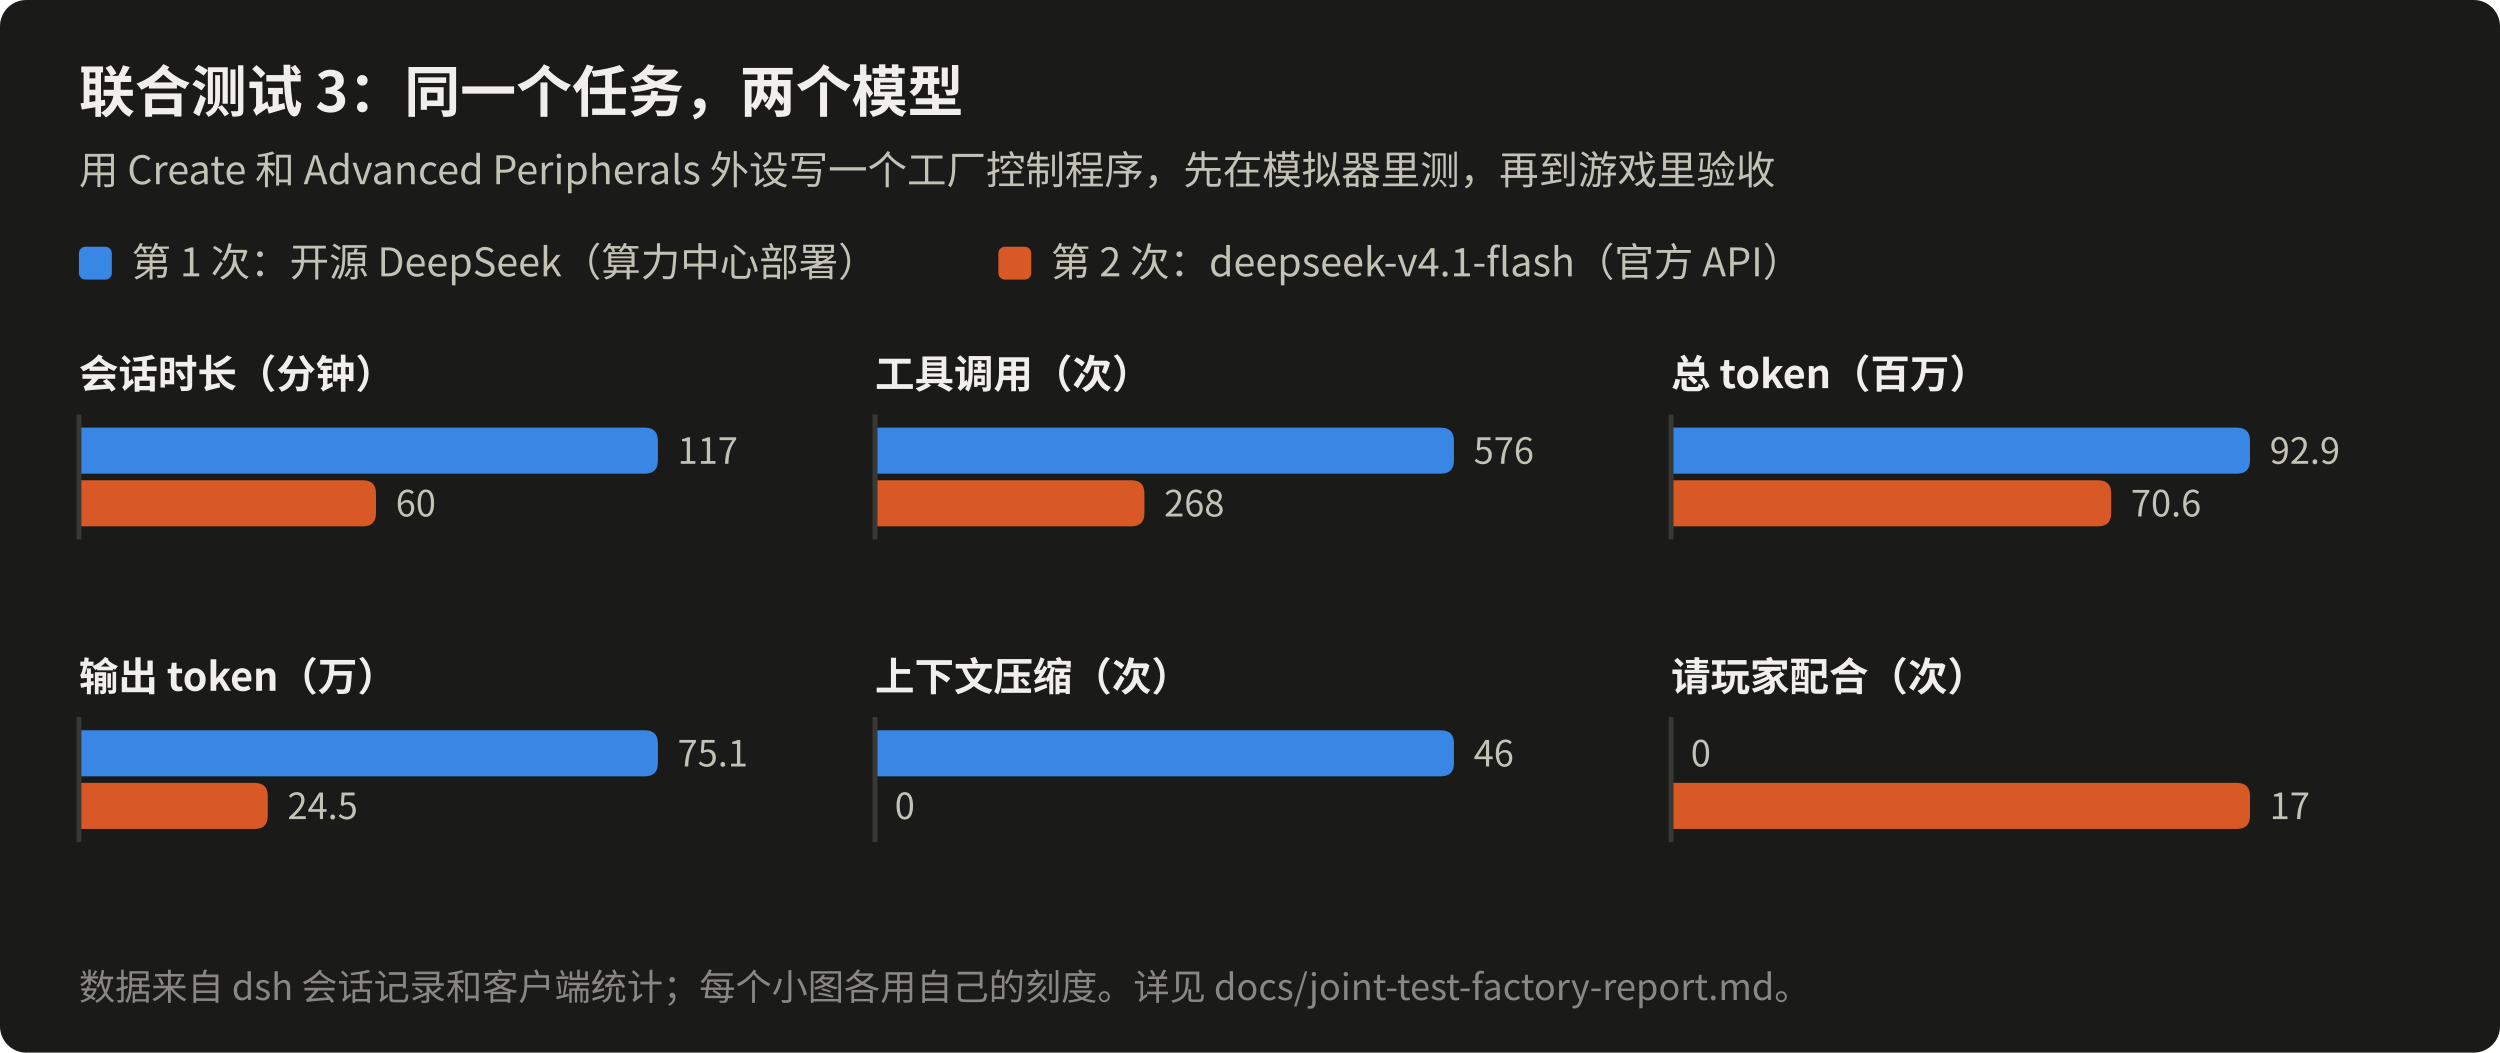
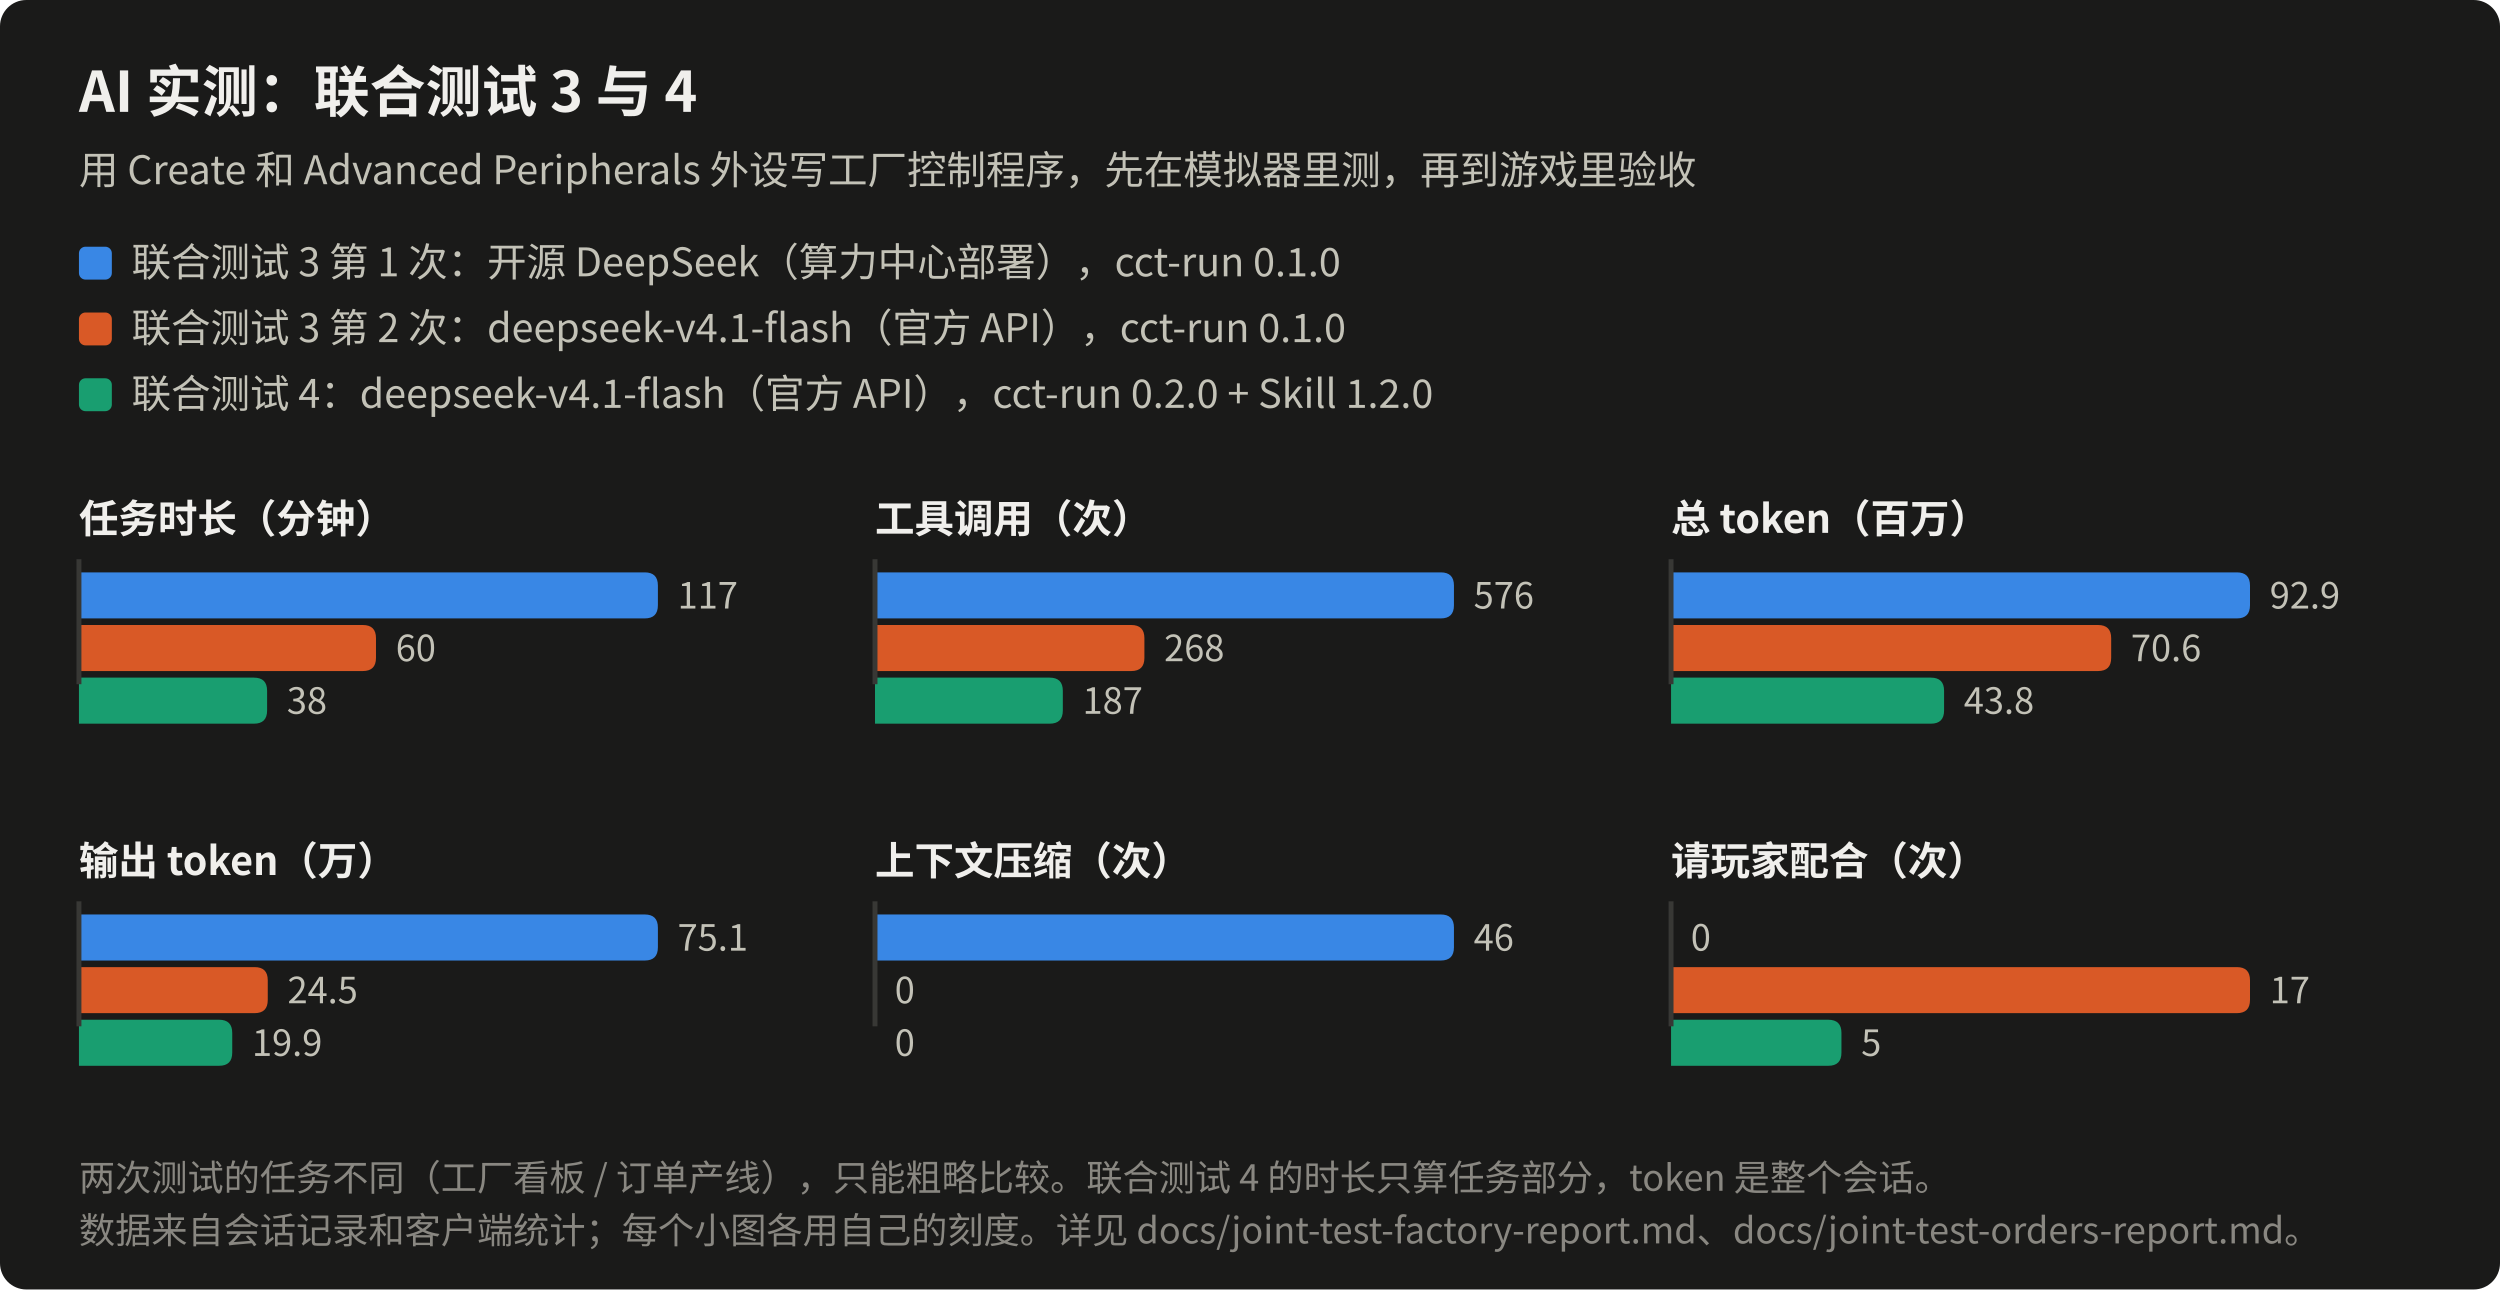
- <svg xmlns="http://www.w3.org/2000/svg" width="760" height="320" viewBox="0 0 760 320" font-family="system-ui, -apple-system, &quot;Segoe UI&quot;, &quot;Microsoft YaHei&quot;, &quot;PingFang SC&quot;, &quot;Noto Sans CJK SC&quot;, sans-serif" role="img" aria-label="联合测试 3：同一个任务，两个模型">
-   <rect width="760" height="320" rx="8" fill="#1a1a19" />
-   <text x="24.0" y="34.0" fill="#f0efec" font-size="17" text-anchor="start" font-weight="600">联合测试 3：同一个任务，两个模型</text>
-   <text x="24.0" y="56.0" fill="#c3c2b7" font-size="12" text-anchor="start" font-weight="normal">用 Create 和 Advanced Peripherals 外设写一个工厂控制程序，先在模拟器里测，再到游戏里验收</text>
+ <svg xmlns="http://www.w3.org/2000/svg" width="760" height="392" viewBox="0 0 760 392" font-family="system-ui, -apple-system, &quot;Segoe UI&quot;, &quot;Microsoft YaHei&quot;, &quot;PingFang SC&quot;, &quot;Noto Sans CJK SC&quot;, sans-serif" role="img" aria-label="AI 实测：联合测试 3 与 4">
+   <rect width="760" height="392" rx="8" fill="#1a1a19" />
+   <text x="24.0" y="34.0" fill="#f0efec" font-size="17" text-anchor="start" font-weight="600">AI 实测：联合测试 3 与 4</text>
+   <text x="24.0" y="56.0" fill="#c3c2b7" font-size="12" text-anchor="start" font-weight="normal">用 Create 和 Advanced Peripherals 外设写工厂控制程序，先在模拟器里测，再到游戏里验收</text>
  <rect x="24.0" y="75.0" width="10" height="10" rx="2" fill="#3987e5" />
-   <text x="40.0" y="84.0" fill="#c3c2b7" font-size="12" text-anchor="start" font-weight="normal">第 1 次：开源 DeepSeek（算力中心部署）</text>
-   <rect x="303.5" y="75.0" width="10" height="10" rx="2" fill="#d95926" />
-   <text x="319.5" y="84.0" fill="#c3c2b7" font-size="12" text-anchor="start" font-weight="normal">第 2 次：deepseek-v4.1-flash（官方 API）</text>
-   <text x="24.0" y="118.0" fill="#f0efec" font-size="12" text-anchor="start" font-weight="600">会话时长（分钟）</text>
-   <path d="M24.0,130.0 H196.0 Q200.0,130.0 200.0,134.0 V140.0 Q200.0,144.0 196.0,144.0 H24.0 Z" fill="#3987e5" />
-   <text x="206.0" y="141.0" fill="#c3c2b7" font-size="11" text-anchor="start" font-weight="normal">117</text>
-   <path d="M24.0,146.0 H110.3 Q114.3,146.0 114.3,150.0 V156.0 Q114.3,160.0 110.3,160.0 H24.0 Z" fill="#d95926" />
-   <text x="120.3" y="157.0" fill="#c3c2b7" font-size="11" text-anchor="start" font-weight="normal">60</text>
-   <line x1="24.0" y1="126" x2="24.0" y2="164" stroke="#383835" stroke-width="1.5" />
-   <text x="266.0" y="118.0" fill="#f0efec" font-size="12" text-anchor="start" font-weight="600">工具调用（次）</text>
-   <path d="M266.0,130.0 H438.0 Q442.0,130.0 442.0,134.0 V140.0 Q442.0,144.0 438.0,144.0 H266.0 Z" fill="#3987e5" />
-   <text x="448.0" y="141.0" fill="#c3c2b7" font-size="11" text-anchor="start" font-weight="normal">576</text>
-   <path d="M266.0,146.0 H343.9 Q347.9,146.0 347.9,150.0 V156.0 Q347.9,160.0 343.9,160.0 H266.0 Z" fill="#d95926" />
-   <text x="353.9" y="157.0" fill="#c3c2b7" font-size="11" text-anchor="start" font-weight="normal">268</text>
-   <line x1="266.0" y1="126" x2="266.0" y2="164" stroke="#383835" stroke-width="1.5" />
-   <text x="508.0" y="118.0" fill="#f0efec" font-size="12" text-anchor="start" font-weight="600">总 token（百万）</text>
-   <path d="M508.0,130.0 H680.0 Q684.0,130.0 684.0,134.0 V140.0 Q684.0,144.0 680.0,144.0 H508.0 Z" fill="#3987e5" />
-   <text x="690.0" y="141.0" fill="#c3c2b7" font-size="11" text-anchor="start" font-weight="normal">92.9</text>
-   <path d="M508.0,146.0 H637.8 Q641.8,146.0 641.8,150.0 V156.0 Q641.8,160.0 637.8,160.0 H508.0 Z" fill="#d95926" />
-   <text x="647.8" y="157.0" fill="#c3c2b7" font-size="11" text-anchor="start" font-weight="normal">70.6</text>
-   <line x1="508.0" y1="126" x2="508.0" y2="164" stroke="#383835" stroke-width="1.5" />
-   <text x="24.0" y="210.0" fill="#f0efec" font-size="12" text-anchor="start" font-weight="600">输出 token（万）</text>
-   <path d="M24.0,222.0 H196.0 Q200.0,222.0 200.0,226.0 V232.0 Q200.0,236.0 196.0,236.0 H24.0 Z" fill="#3987e5" />
-   <text x="206.0" y="233.0" fill="#c3c2b7" font-size="11" text-anchor="start" font-weight="normal">75.1</text>
-   <path d="M24.0,238.0 H77.4 Q81.4,238.0 81.4,242.0 V248.0 Q81.4,252.0 77.4,252.0 H24.0 Z" fill="#d95926" />
-   <text x="87.4" y="249.0" fill="#c3c2b7" font-size="11" text-anchor="start" font-weight="normal">24.5</text>
-   <line x1="24.0" y1="218" x2="24.0" y2="256" stroke="#383835" stroke-width="1.5" />
-   <text x="266.0" y="210.0" fill="#f0efec" font-size="12" text-anchor="start" font-weight="600">上下文压缩（次）</text>
-   <path d="M266.0,222.0 H438.0 Q442.0,222.0 442.0,226.0 V232.0 Q442.0,236.0 438.0,236.0 H266.0 Z" fill="#3987e5" />
-   <text x="448.0" y="233.0" fill="#c3c2b7" font-size="11" text-anchor="start" font-weight="normal">46</text>
-   <text x="272.0" y="249.0" fill="#c3c2b7" font-size="11" text-anchor="start" font-weight="normal">0</text>
-   <line x1="266.0" y1="218" x2="266.0" y2="256" stroke="#383835" stroke-width="1.5" />
-   <text x="508.0" y="210.0" fill="#f0efec" font-size="12" text-anchor="start" font-weight="600">请玩家配合（次）</text>
-   <text x="514.0" y="233.0" fill="#c3c2b7" font-size="11" text-anchor="start" font-weight="normal">0</text>
-   <path d="M508.0,238.0 H680.0 Q684.0,238.0 684.0,242.0 V248.0 Q684.0,252.0 680.0,252.0 H508.0 Z" fill="#d95926" />
-   <text x="690.0" y="249.0" fill="#c3c2b7" font-size="11" text-anchor="start" font-weight="normal">17</text>
-   <line x1="508.0" y1="218" x2="508.0" y2="256" stroke="#383835" stroke-width="1.5" />
-   <text x="24.0" y="304.0" fill="#898781" font-size="11" text-anchor="start" font-weight="normal">数据来自 dsh 会话记录和客户端统计；每个小图各用自己的刻度。详见 docs/joint-test-factory-report.md。</text>
+   <text x="40.0" y="84.0" fill="#c3c2b7" font-size="12" text-anchor="start" font-weight="normal">联合测试 3 第 1 次：开源 DeepSeek（算力中心部署），cct-run 0.1.0</text>
+   <rect x="24.0" y="95.0" width="10" height="10" rx="2" fill="#d95926" />
+   <text x="40.0" y="104.0" fill="#c3c2b7" font-size="12" text-anchor="start" font-weight="normal">联合测试 3 第 2 次：deepseek-v4.1-flash（官方 API），cct-run 0.1.0</text>
+   <rect x="24.0" y="115.0" width="10" height="10" rx="2" fill="#199e70" />
+   <text x="40.0" y="124.0" fill="#c3c2b7" font-size="12" text-anchor="start" font-weight="normal">联合测试 4：deepseek-v4.1-flash（官方 API），cct-run 0.2.0 + Skill 1.2.0</text>
+   <text x="24.0" y="162.0" fill="#f0efec" font-size="12" text-anchor="start" font-weight="600">任务时长（分钟）</text>
+   <path d="M24.0,174.0 H196.0 Q200.0,174.0 200.0,178.0 V184.0 Q200.0,188.0 196.0,188.0 H24.0 Z" fill="#3987e5" />
+   <text x="206.0" y="185.0" fill="#c3c2b7" font-size="11" text-anchor="start" font-weight="normal">117</text>
+   <path d="M24.0,190.0 H110.3 Q114.3,190.0 114.3,194.0 V200.0 Q114.3,204.0 110.3,204.0 H24.0 Z" fill="#d95926" />
+   <text x="120.3" y="201.0" fill="#c3c2b7" font-size="11" text-anchor="start" font-weight="normal">60</text>
+   <path d="M24.0,206.0 H77.2 Q81.2,206.0 81.2,210.0 V216.0 Q81.2,220.0 77.2,220.0 H24.0 Z" fill="#199e70" />
+   <text x="87.2" y="217.0" fill="#c3c2b7" font-size="11" text-anchor="start" font-weight="normal">38</text>
+   <line x1="24.0" y1="170" x2="24.0" y2="208" stroke="#383835" stroke-width="1.5" />
+   <text x="266.0" y="162.0" fill="#f0efec" font-size="12" text-anchor="start" font-weight="600">工具调用（次）</text>
+   <path d="M266.0,174.0 H438.0 Q442.0,174.0 442.0,178.0 V184.0 Q442.0,188.0 438.0,188.0 H266.0 Z" fill="#3987e5" />
+   <text x="448.0" y="185.0" fill="#c3c2b7" font-size="11" text-anchor="start" font-weight="normal">576</text>
+   <path d="M266.0,190.0 H343.9 Q347.9,190.0 347.9,194.0 V200.0 Q347.9,204.0 343.9,204.0 H266.0 Z" fill="#d95926" />
+   <text x="353.9" y="201.0" fill="#c3c2b7" font-size="11" text-anchor="start" font-weight="normal">268</text>
+   <path d="M266.0,206.0 H319.1 Q323.1,206.0 323.1,210.0 V216.0 Q323.1,220.0 319.1,220.0 H266.0 Z" fill="#199e70" />
+   <text x="329.1" y="217.0" fill="#c3c2b7" font-size="11" text-anchor="start" font-weight="normal">187</text>
+   <line x1="266.0" y1="170" x2="266.0" y2="208" stroke="#383835" stroke-width="1.5" />
+   <text x="508.0" y="162.0" fill="#f0efec" font-size="12" text-anchor="start" font-weight="600">总 token（百万）</text>
+   <path d="M508.0,174.0 H680.0 Q684.0,174.0 684.0,178.0 V184.0 Q684.0,188.0 680.0,188.0 H508.0 Z" fill="#3987e5" />
+   <text x="690.0" y="185.0" fill="#c3c2b7" font-size="11" text-anchor="start" font-weight="normal">92.9</text>
+   <path d="M508.0,190.0 H637.8 Q641.8,190.0 641.8,194.0 V200.0 Q641.8,204.0 637.8,204.0 H508.0 Z" fill="#d95926" />
+   <text x="647.8" y="201.0" fill="#c3c2b7" font-size="11" text-anchor="start" font-weight="normal">70.6</text>
+   <path d="M508.0,206.0 H587.0 Q591.0,206.0 591.0,210.0 V216.0 Q591.0,220.0 587.0,220.0 H508.0 Z" fill="#199e70" />
+   <text x="597.0" y="217.0" fill="#c3c2b7" font-size="11" text-anchor="start" font-weight="normal">43.8</text>
+   <line x1="508.0" y1="170" x2="508.0" y2="208" stroke="#383835" stroke-width="1.5" />
+   <text x="24.0" y="266.0" fill="#f0efec" font-size="12" text-anchor="start" font-weight="600">输出 token（万）</text>
+   <path d="M24.0,278.0 H196.0 Q200.0,278.0 200.0,282.0 V288.0 Q200.0,292.0 196.0,292.0 H24.0 Z" fill="#3987e5" />
+   <text x="206.0" y="289.0" fill="#c3c2b7" font-size="11" text-anchor="start" font-weight="normal">75.1</text>
+   <path d="M24.0,294.0 H77.4 Q81.4,294.0 81.4,298.0 V304.0 Q81.4,308.0 77.4,308.0 H24.0 Z" fill="#d95926" />
+   <text x="87.4" y="305.0" fill="#c3c2b7" font-size="11" text-anchor="start" font-weight="normal">24.5</text>
+   <path d="M24.0,310.0 H66.6 Q70.6,310.0 70.6,314.0 V320.0 Q70.6,324.0 66.6,324.0 H24.0 Z" fill="#199e70" />
+   <text x="76.6" y="321.0" fill="#c3c2b7" font-size="11" text-anchor="start" font-weight="normal">19.9</text>
+   <line x1="24.0" y1="274" x2="24.0" y2="312" stroke="#383835" stroke-width="1.5" />
+   <text x="266.0" y="266.0" fill="#f0efec" font-size="12" text-anchor="start" font-weight="600">上下文压缩（次）</text>
+   <path d="M266.0,278.0 H438.0 Q442.0,278.0 442.0,282.0 V288.0 Q442.0,292.0 438.0,292.0 H266.0 Z" fill="#3987e5" />
+   <text x="448.0" y="289.0" fill="#c3c2b7" font-size="11" text-anchor="start" font-weight="normal">46</text>
+   <text x="272.0" y="305.0" fill="#c3c2b7" font-size="11" text-anchor="start" font-weight="normal">0</text>
+   <text x="272.0" y="321.0" fill="#c3c2b7" font-size="11" text-anchor="start" font-weight="normal">0</text>
+   <line x1="266.0" y1="274" x2="266.0" y2="312" stroke="#383835" stroke-width="1.5" />
+   <text x="508.0" y="266.0" fill="#f0efec" font-size="12" text-anchor="start" font-weight="600">请玩家配合（次）</text>
+   <text x="514.0" y="289.0" fill="#c3c2b7" font-size="11" text-anchor="start" font-weight="normal">0</text>
+   <path d="M508.0,294.0 H680.0 Q684.0,294.0 684.0,298.0 V304.0 Q684.0,308.0 680.0,308.0 H508.0 Z" fill="#d95926" />
+   <text x="690.0" y="305.0" fill="#c3c2b7" font-size="11" text-anchor="start" font-weight="normal">17</text>
+   <path d="M508.0,310.0 H555.8 Q559.8,310.0 559.8,314.0 V320.0 Q559.8,324.0 555.8,324.0 H508.0 Z" fill="#199e70" />
+   <text x="565.8" y="321.0" fill="#c3c2b7" font-size="11" text-anchor="start" font-weight="normal">5</text>
+   <line x1="508.0" y1="274" x2="508.0" y2="312" stroke="#383835" stroke-width="1.5" />
+   <text x="24.0" y="362.0" fill="#898781" font-size="11" text-anchor="start" font-weight="normal">两次测试的任务不同（工厂看板 / 订单产线），只能粗略比较。联合测试 4 的时长只算任务部分，token 是整个会话。</text>
+   <text x="24.0" y="378.0" fill="#898781" font-size="11" text-anchor="start" font-weight="normal">数据来自会话记录和客户端统计；每个小图各用自己的刻度。详见 docs/joint-test-factory-report.md、docs/joint-test-orders-report.md。</text>
</svg>
